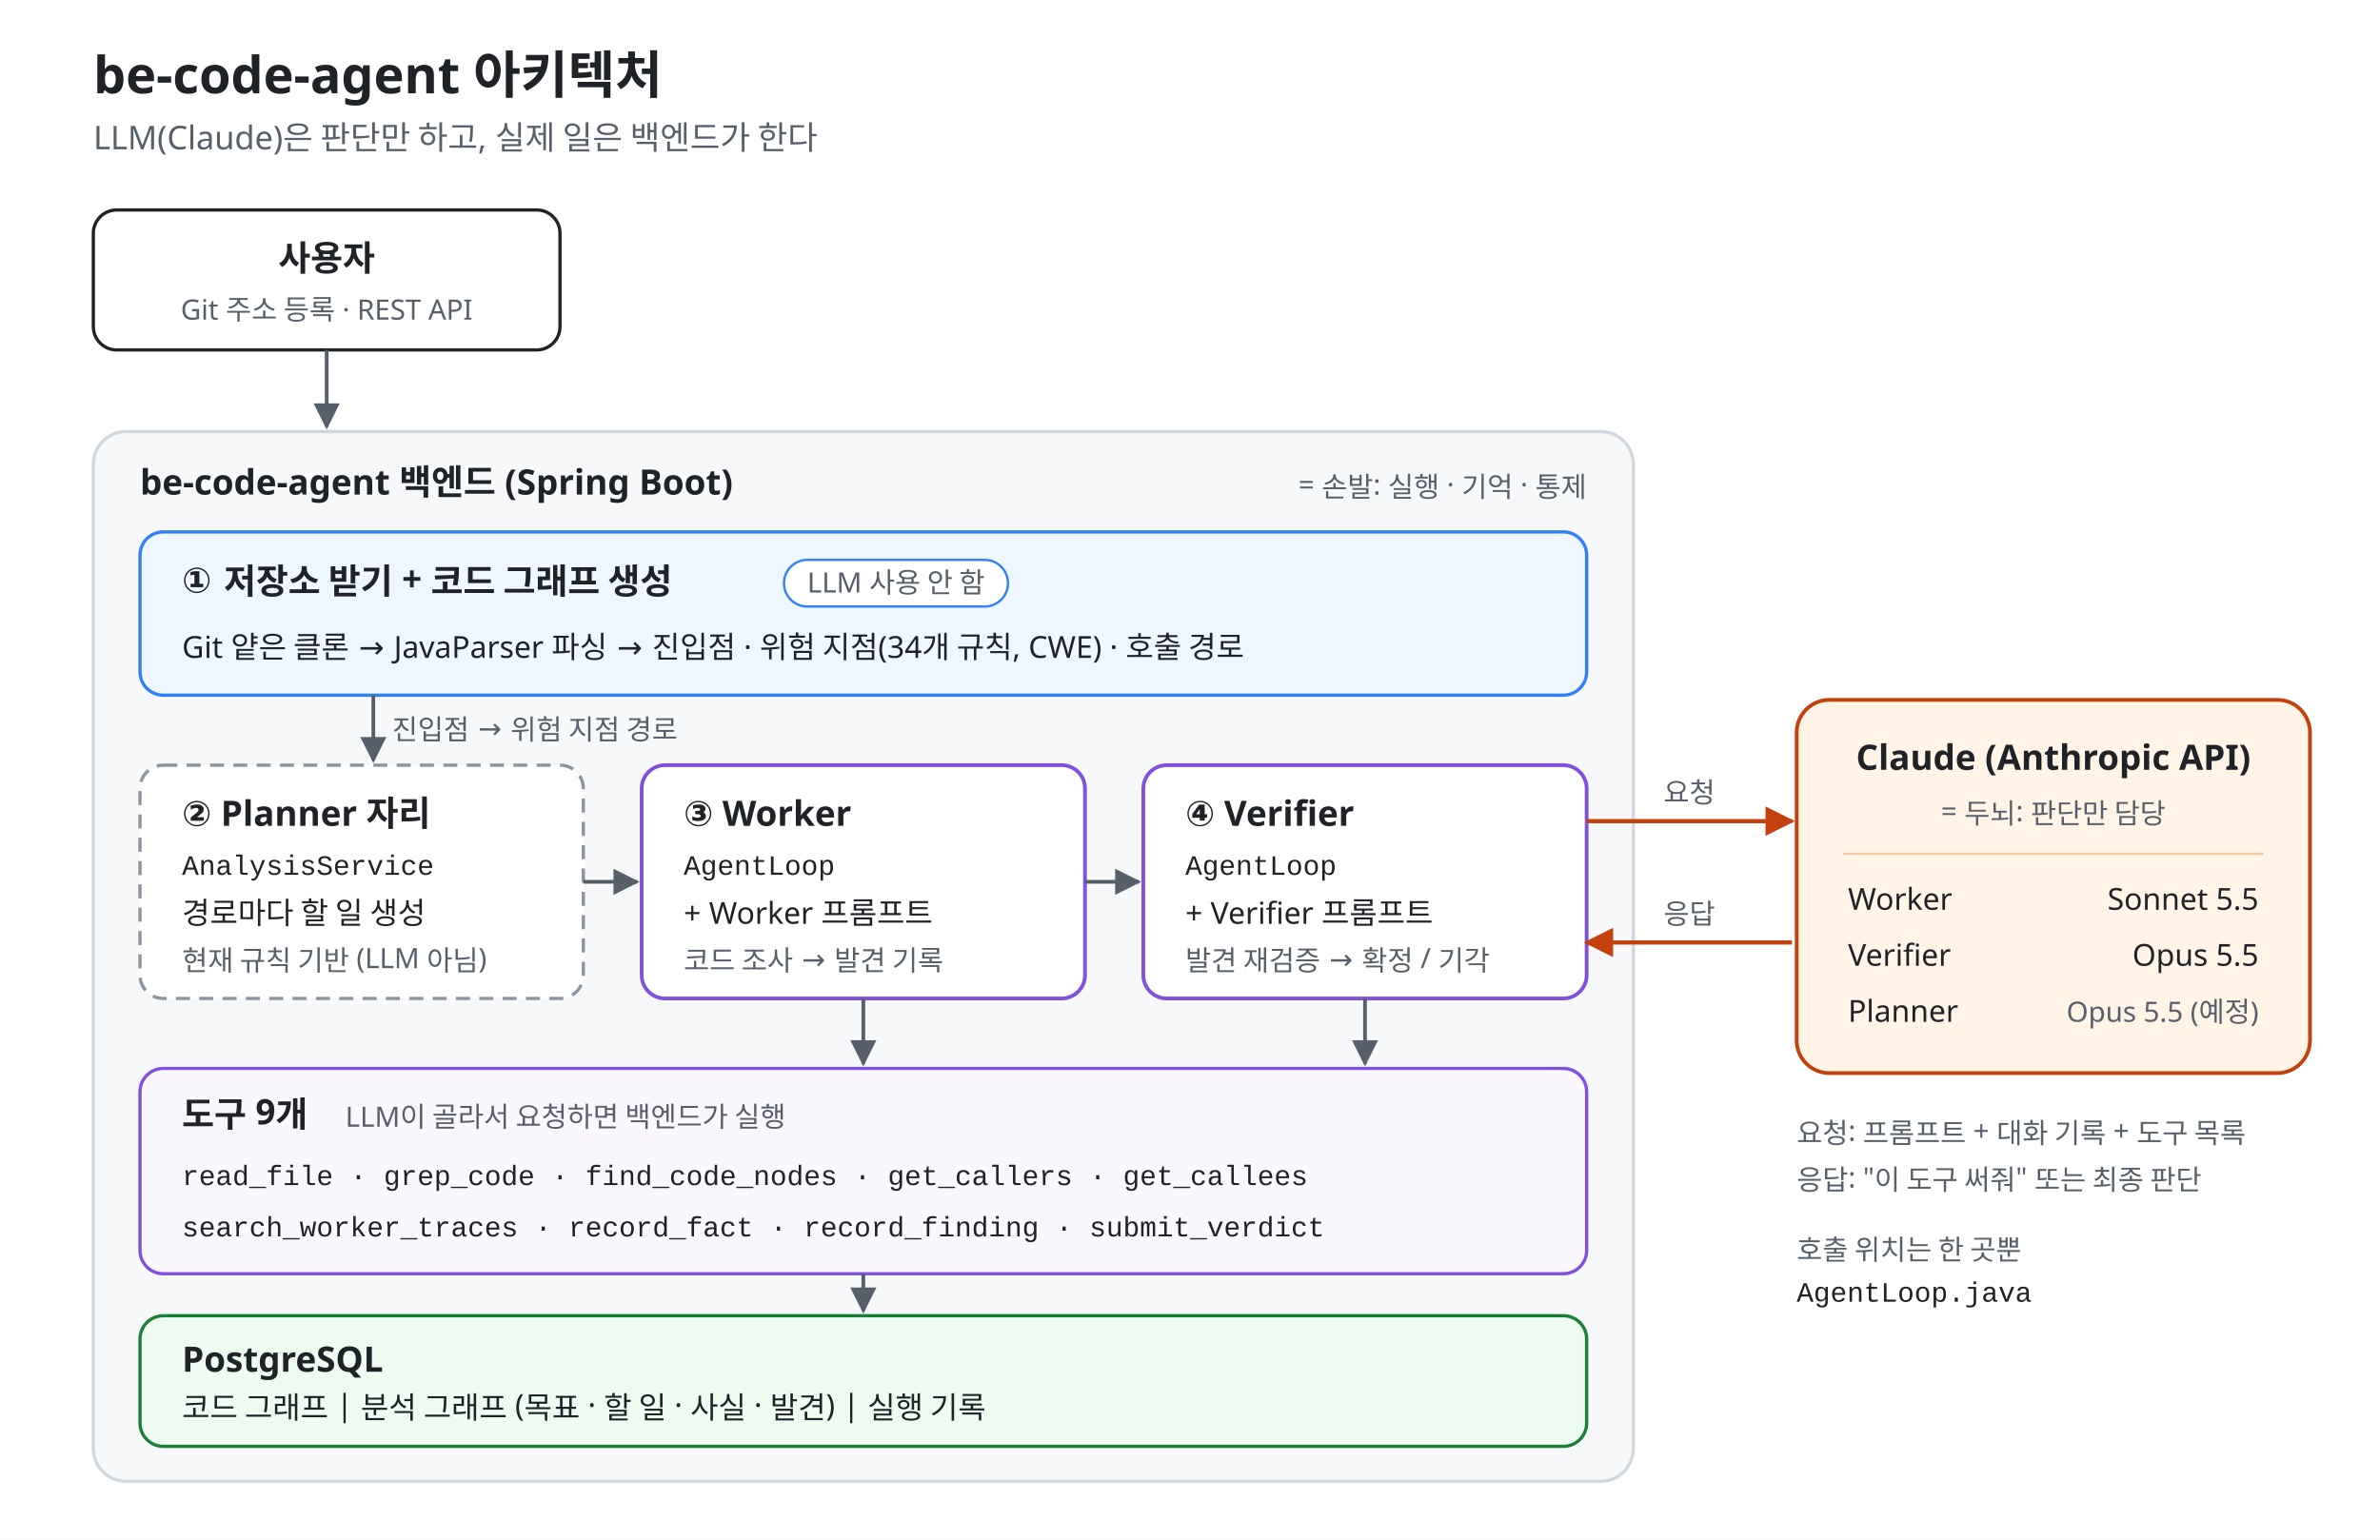
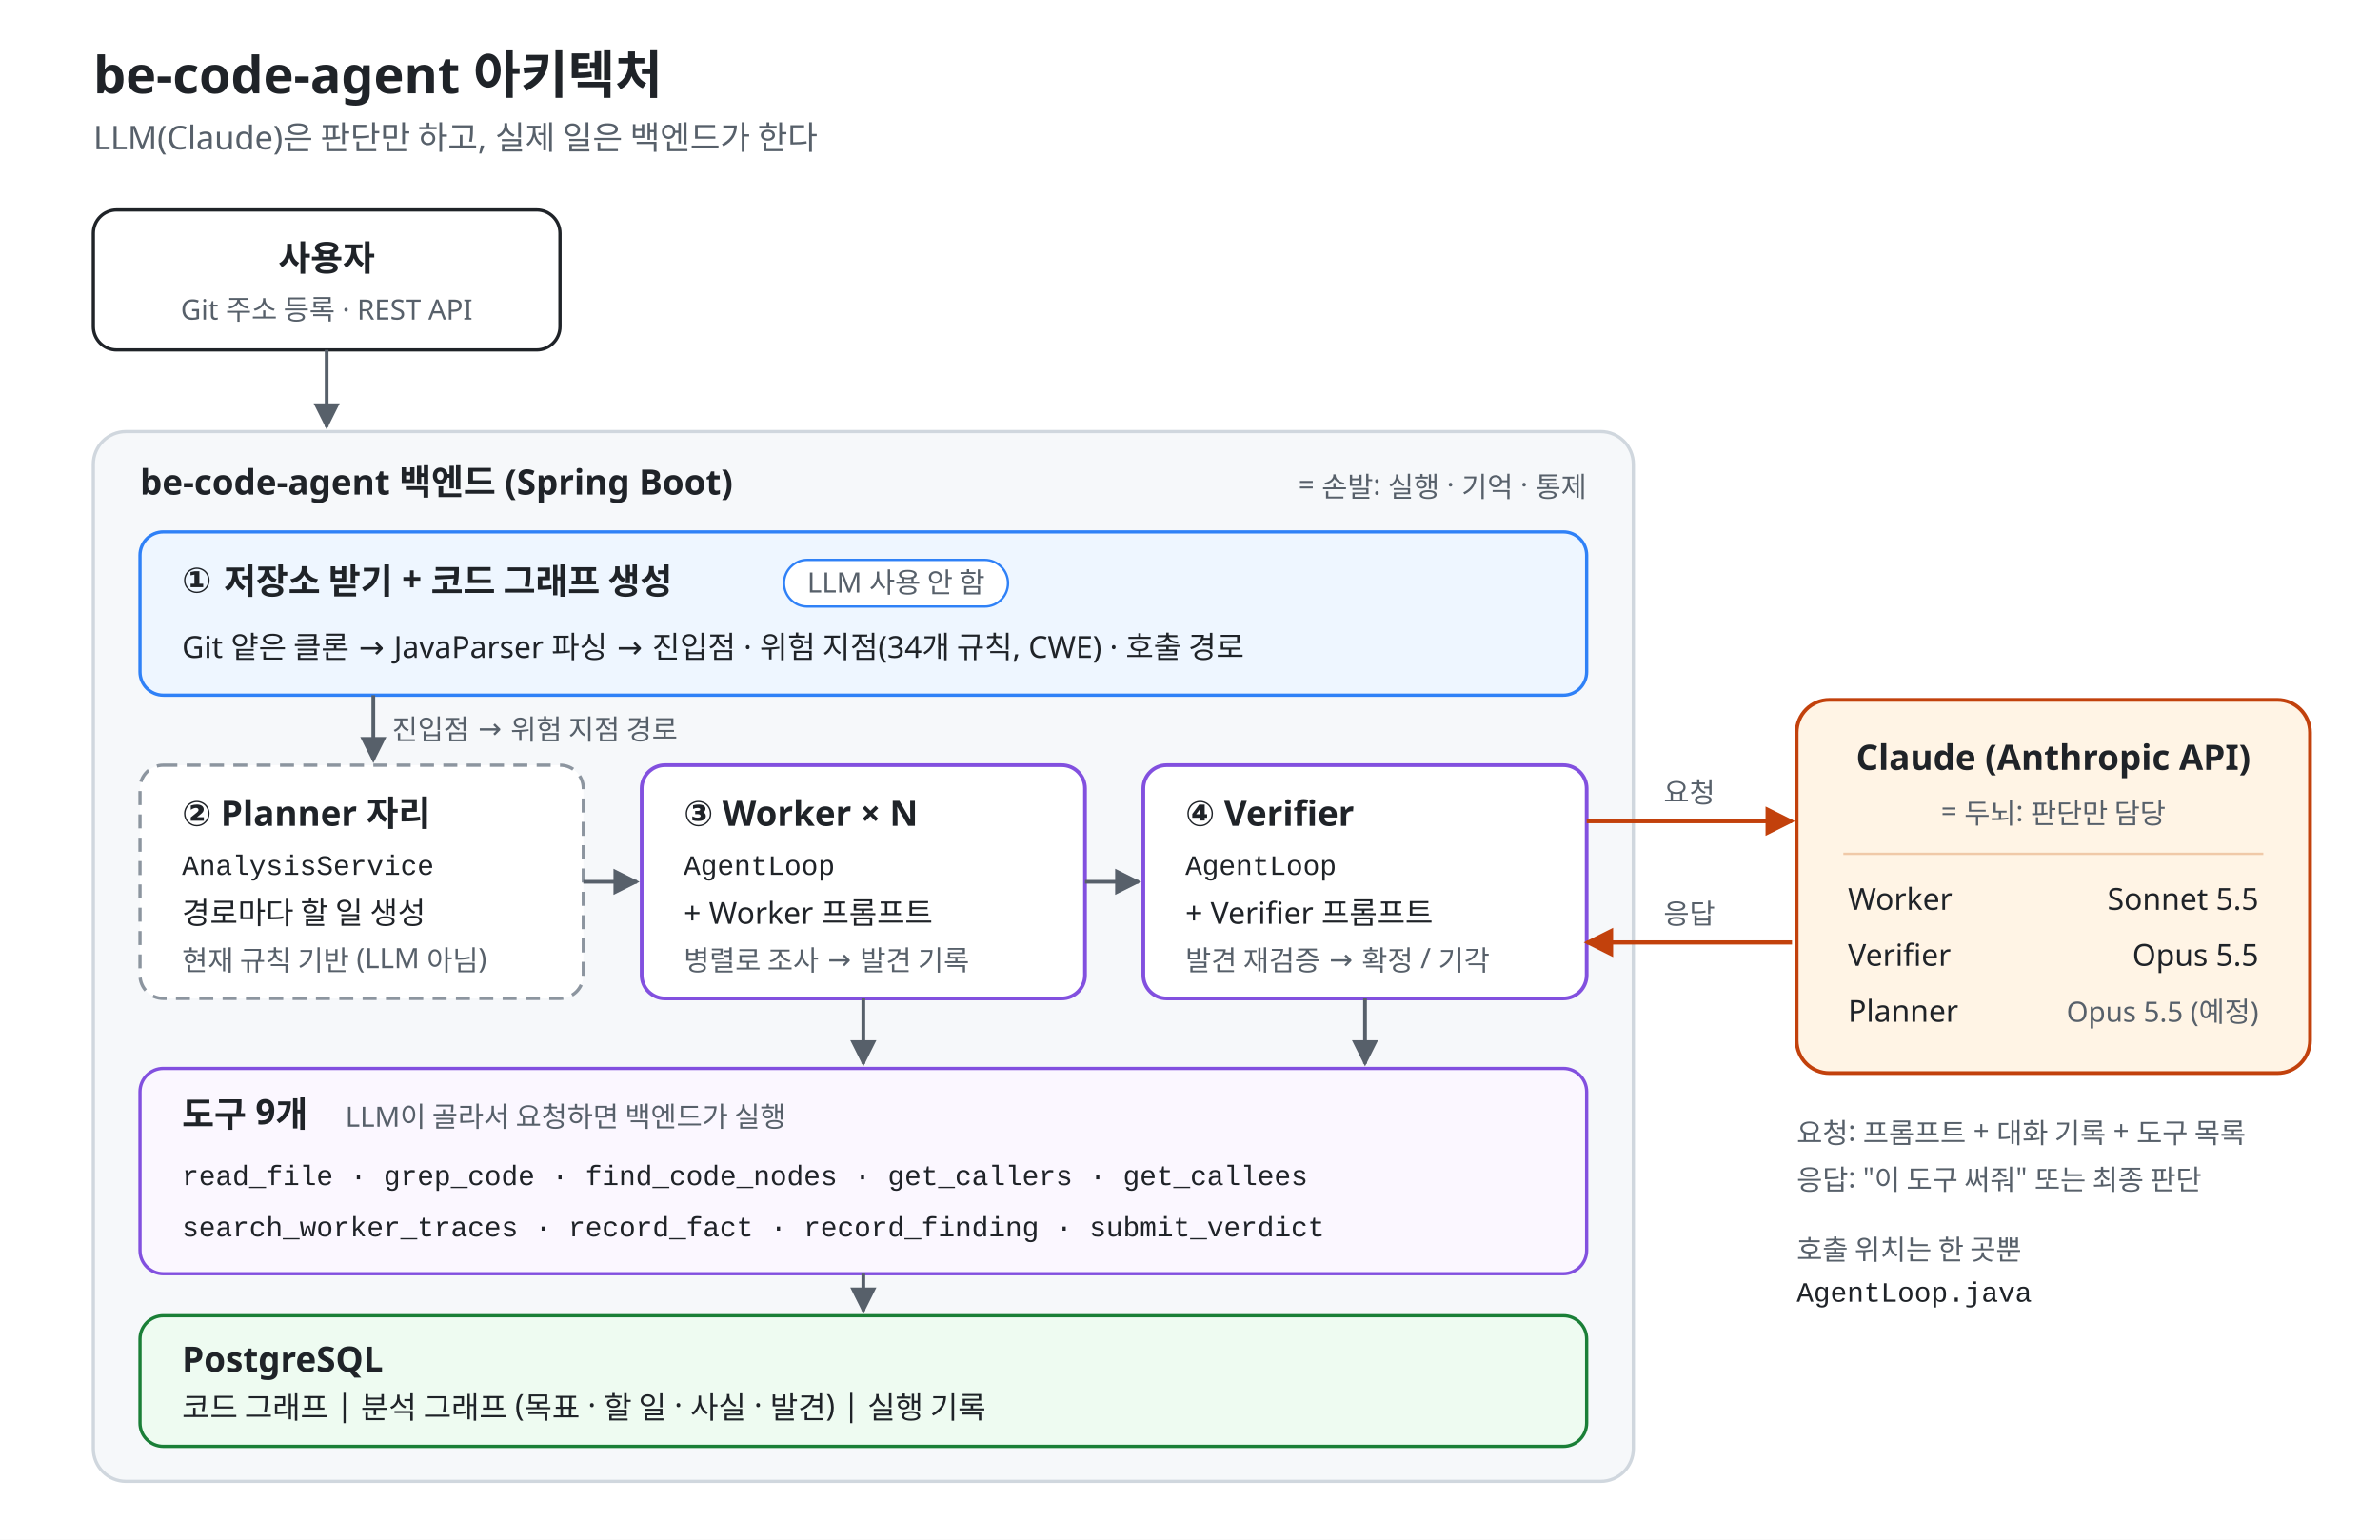
<svg xmlns="http://www.w3.org/2000/svg" viewBox="0 0 1020 660" width="1020" height="660" font-family="Pretendard, 'Apple SD Gothic Neo', 'Malgun Gothic', 'Noto Sans KR', 'Segoe UI', sans-serif">
  <defs>
    <marker id="arrow" viewBox="0 0 10 10" refX="9" refY="5" markerWidth="7" markerHeight="7" orient="auto-start-reverse">
      <path d="M0,0 L10,5 L0,10 z" fill="#57606a" />
    </marker>
    <marker id="arrow-llm" viewBox="0 0 10 10" refX="9" refY="5" markerWidth="7" markerHeight="7" orient="auto-start-reverse">
      <path d="M0,0 L10,5 L0,10 z" fill="#c2410c" />
    </marker>
    <style>
      .title { font-size: 22px; font-weight: 700; fill: #1f2328; }
      .sub { font-size: 14px; fill: #57606a; }
      .h { font-size: 15px; font-weight: 700; fill: #1f2328; }
      .t { font-size: 13px; fill: #1f2328; }
      .m { font-size: 12px; fill: #57606a; }
      .code { font-family: 'JetBrains Mono', Consolas, 'Courier New', monospace; font-size: 12px; fill: #1f2328; }
      .edge { stroke: #57606a; stroke-width: 1.6; fill: none; }
      .edge-llm { stroke: #c2410c; stroke-width: 1.8; fill: none; }
    </style>
  </defs>
  <rect width="1020" height="660" fill="#ffffff" />
  <text x="40" y="40" class="title">be-code-agent 아키텍처</text>
  <text x="40" y="64" class="sub">LLM(Claude)은 판단만 하고, 실제 일은 백엔드가 한다</text>
  <rect x="40" y="90" width="200" height="60" rx="10" fill="#ffffff" stroke="#1f2328" stroke-width="1.4" />
  <text x="140" y="116" text-anchor="middle" class="h">사용자</text>
  <text x="140" y="137" text-anchor="middle" class="m">Git 주소 등록 · REST API</text>
  <line x1="140" y1="150" x2="140" y2="183" class="edge" marker-end="url(#arrow)" />
  <rect x="40" y="185" width="660" height="450" rx="14" fill="#f6f8fa" stroke="#d0d7de" stroke-width="1.4" />
  <text x="60" y="212" class="h">be-code-agent 백엔드 (Spring Boot)</text>
  <text x="680" y="212" text-anchor="end" class="m">= 손발: 실행 · 기억 · 통제</text>
  <rect x="60" y="228" width="620" height="70" rx="10" fill="#eef6ff" stroke="#2f81f7" stroke-width="1.4" />
  <text x="78" y="254" class="h">① 저장소 받기 + 코드 그래프 생성</text>
  <rect x="336" y="240" width="96" height="20" rx="10" fill="#ffffff" stroke="#2f81f7" />
  <text x="384" y="254" text-anchor="middle" class="m">LLM 사용 안 함</text>
  <text x="78" y="282" class="t">Git 얕은 클론 → JavaParser 파싱 → 진입점 · 위험 지점(34개 규칙, CWE) · 호출 경로</text>
  <line x1="160" y1="298" x2="160" y2="326" class="edge" marker-end="url(#arrow)" />
  <text x="168" y="317" class="m">진입점 → 위험 지점 경로</text>
  <rect x="60" y="328" width="190" height="100" rx="10" fill="#ffffff" stroke="#8c959f" stroke-width="1.4" stroke-dasharray="6 4" />
  <text x="78" y="354" class="h">② Planner 자리</text>
  <text x="78" y="375" class="code">AnalysisService</text>
  <text x="78" y="396" class="t">경로마다 할 일 생성</text>
  <text x="78" y="416" class="m">현재 규칙 기반 (LLM 아님)</text>
  <rect x="275" y="328" width="190" height="100" rx="10" fill="#ffffff" stroke="#8250df" stroke-width="1.6" />
-   <text x="293" y="354" class="h">③ Worker</text>
+   <text x="293" y="354" class="h">③ Worker × N</text>
  <text x="293" y="375" class="code">AgentLoop</text>
  <text x="293" y="396" class="t">+ Worker 프롬프트</text>
-   <text x="293" y="416" class="m">코드 조사 → 발견 기록</text>
+   <text x="293" y="416" class="m">병렬로 조사 → 발견 기록</text>
  <rect x="490" y="328" width="190" height="100" rx="10" fill="#ffffff" stroke="#8250df" stroke-width="1.6" />
  <text x="508" y="354" class="h">④ Verifier</text>
  <text x="508" y="375" class="code">AgentLoop</text>
  <text x="508" y="396" class="t">+ Verifier 프롬프트</text>
  <text x="508" y="416" class="m">발견 재검증 → 확정 / 기각</text>
  <line x1="250" y1="378" x2="273" y2="378" class="edge" marker-end="url(#arrow)" />
  <line x1="465" y1="378" x2="488" y2="378" class="edge" marker-end="url(#arrow)" />
  <line x1="370" y1="428" x2="370" y2="456" class="edge" marker-end="url(#arrow)" />
  <line x1="585" y1="428" x2="585" y2="456" class="edge" marker-end="url(#arrow)" />
  <rect x="60" y="458" width="620" height="88" rx="10" fill="#fbf7ff" stroke="#8250df" stroke-width="1.4" />
  <text x="78" y="483" class="h">도구 9개</text>
  <text x="148" y="483" class="m">LLM이 골라서 요청하면 백엔드가 실행</text>
  <text x="78" y="508" class="code">read_file · grep_code · find_code_nodes · get_callers · get_callees</text>
  <text x="78" y="530" class="code">search_worker_traces · record_fact · record_finding · submit_verdict</text>
  <line x1="370" y1="546" x2="370" y2="562" class="edge" marker-end="url(#arrow)" />
  <rect x="60" y="564" width="620" height="56" rx="10" fill="#eefbf1" stroke="#1a7f37" stroke-width="1.4" />
  <text x="78" y="588" class="h">PostgreSQL</text>
  <text x="78" y="608" class="t">코드 그래프  |  분석 그래프 (목표 · 할 일 · 사실 · 발견)  |  실행 기록</text>
  <rect x="770" y="300" width="220" height="160" rx="14" fill="#fff4e5" stroke="#c2410c" stroke-width="1.6" />
  <text x="880" y="330" text-anchor="middle" class="h">Claude (Anthropic API)</text>
  <text x="880" y="352" text-anchor="middle" class="m">= 두뇌: 판단만 담당</text>
  <line x1="790" y1="366" x2="970" y2="366" stroke="#f0c9a8" />
  <text x="792" y="390" class="t">Worker</text>
  <text x="968" y="390" text-anchor="end" class="t">Sonnet 5.5</text>
  <text x="792" y="414" class="t">Verifier</text>
  <text x="968" y="414" text-anchor="end" class="t">Opus 5.5</text>
  <text x="792" y="438" class="t">Planner</text>
  <text x="968" y="438" text-anchor="end" class="m">Opus 5.5 (예정)</text>
  <path d="M680,352 L768,352" class="edge-llm" marker-end="url(#arrow-llm)" />
  <text x="724" y="344" text-anchor="middle" class="m">요청</text>
  <path d="M768,404 L680,404" class="edge-llm" marker-end="url(#arrow-llm)" />
  <text x="724" y="396" text-anchor="middle" class="m">응답</text>
  <text x="770" y="490" class="m">요청: 프롬프트 + 대화 기록 + 도구 목록</text>
  <text x="770" y="510" class="m">응답: "이 도구 써줘" 또는 최종 판단</text>
  <text x="770" y="540" class="m">호출 위치는 한 곳뿐</text>
  <text x="770" y="558" class="code">AgentLoop.java</text>
</svg>
